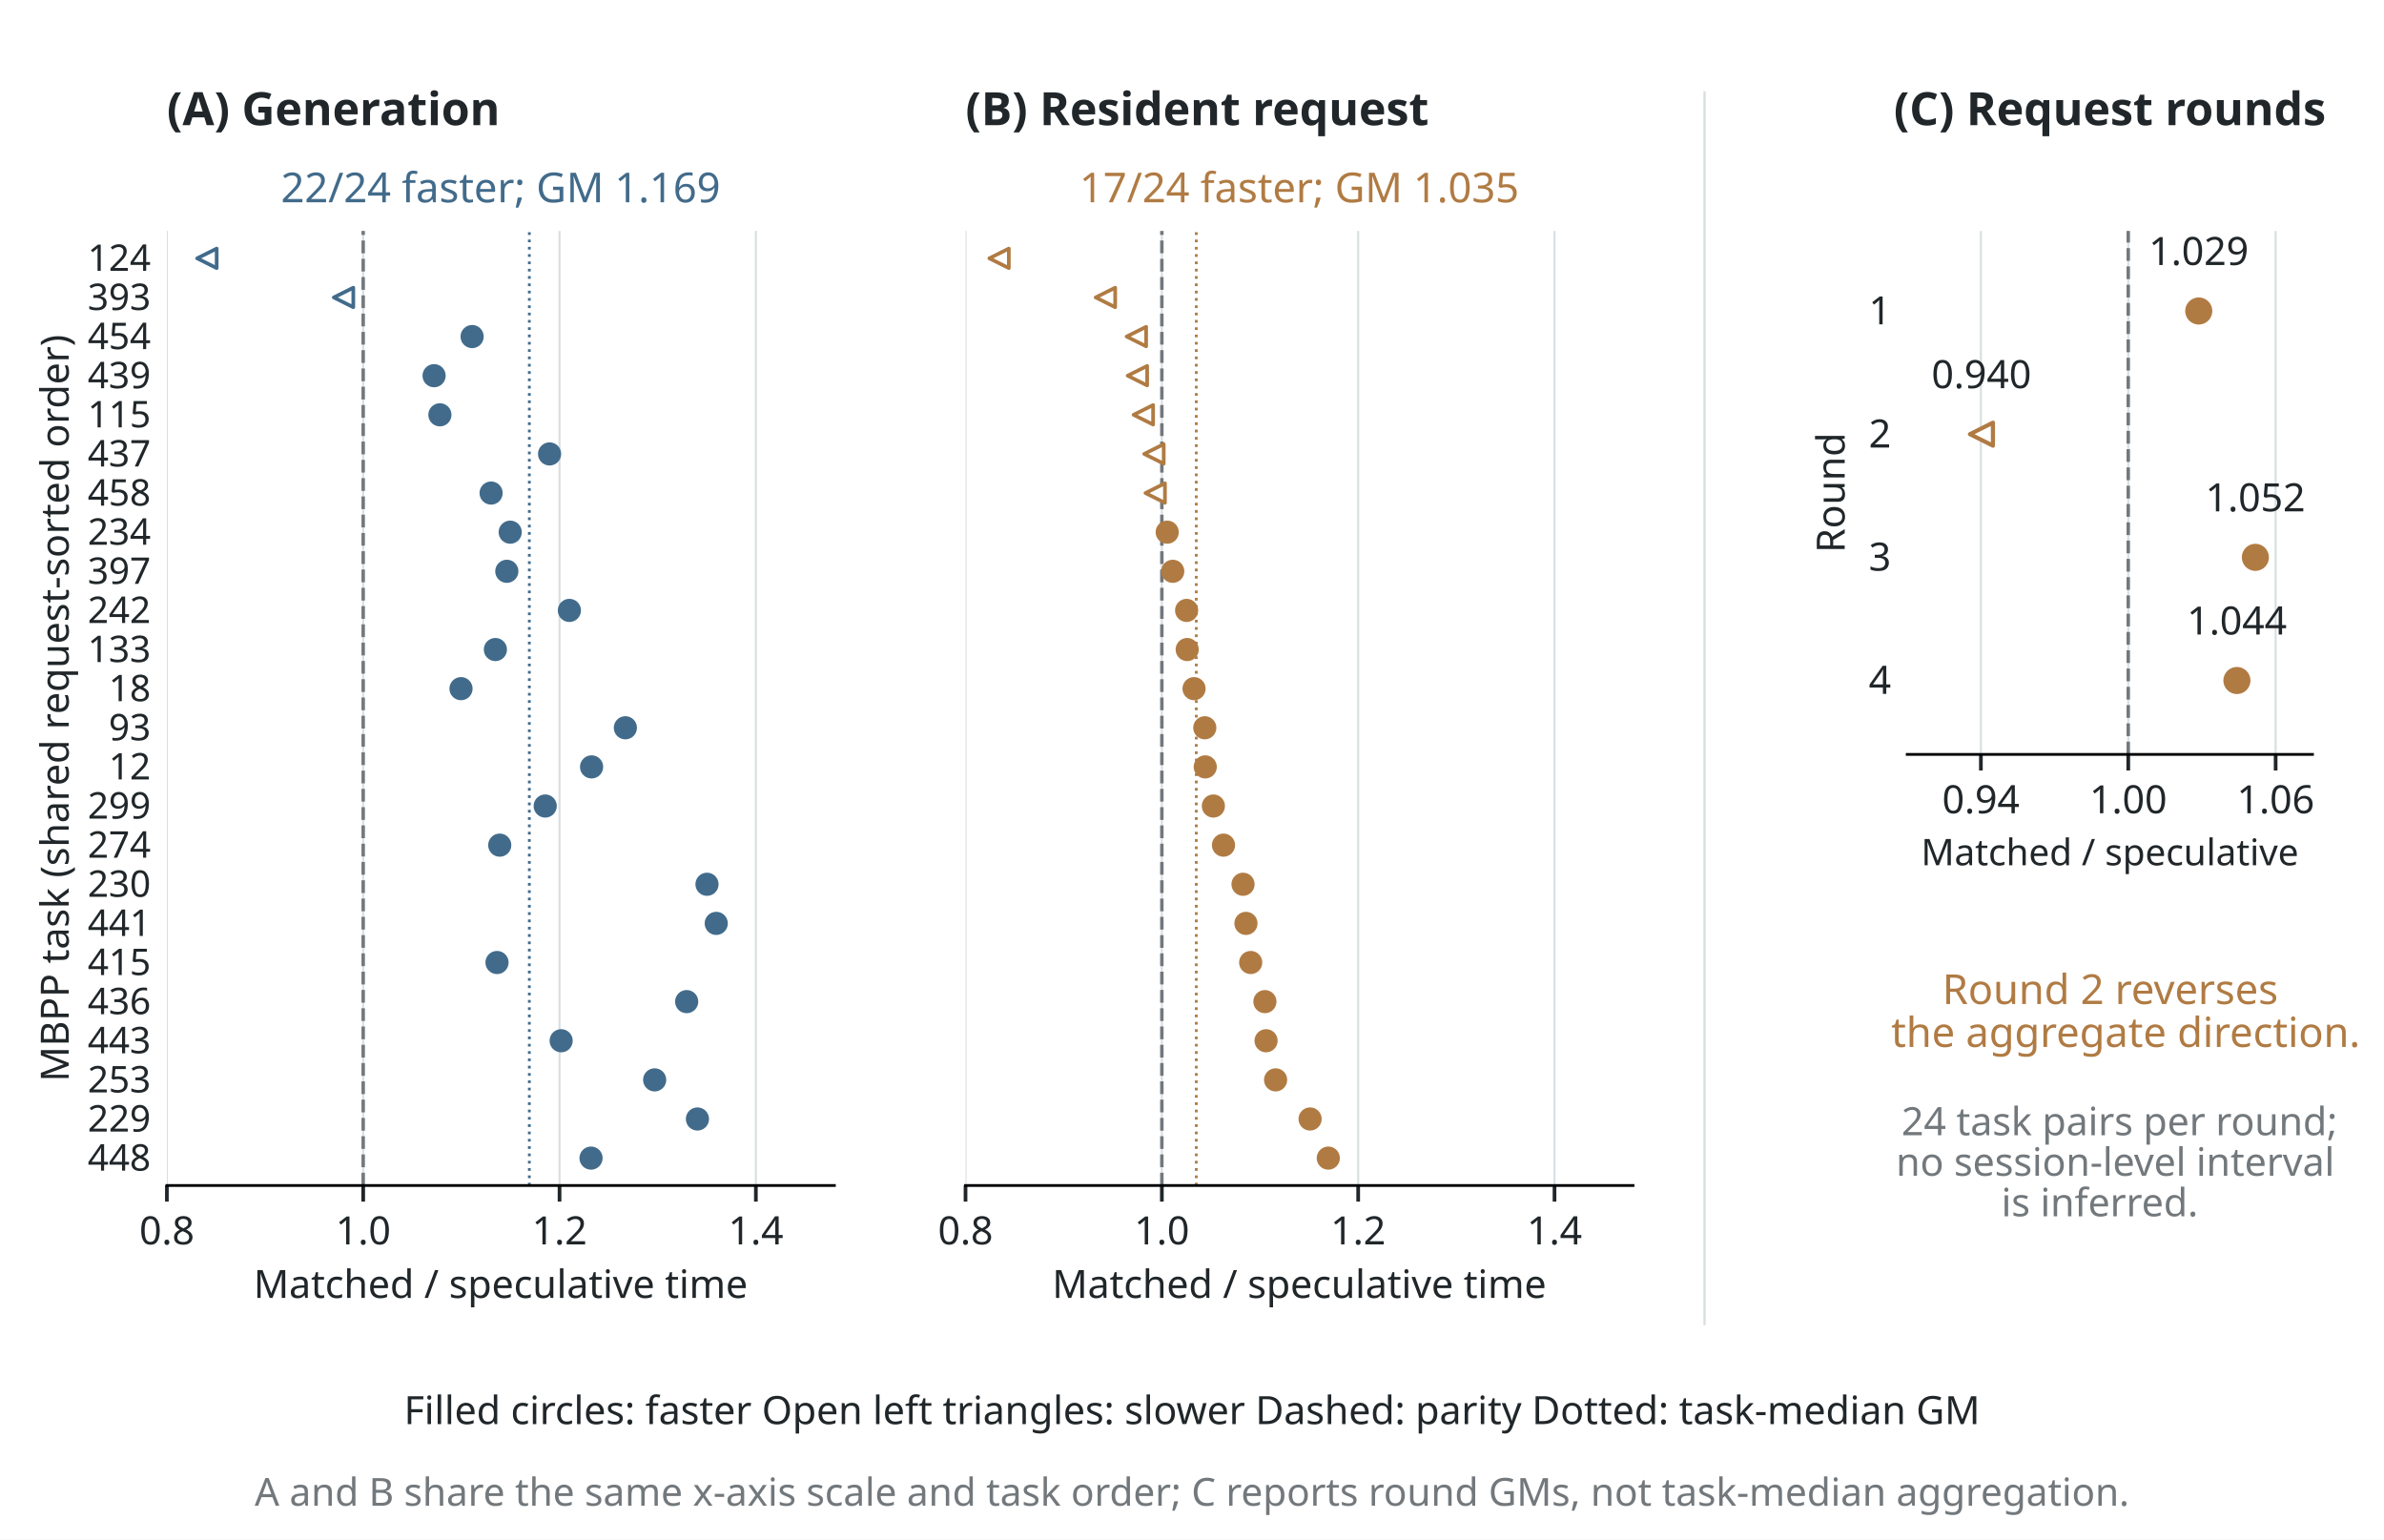
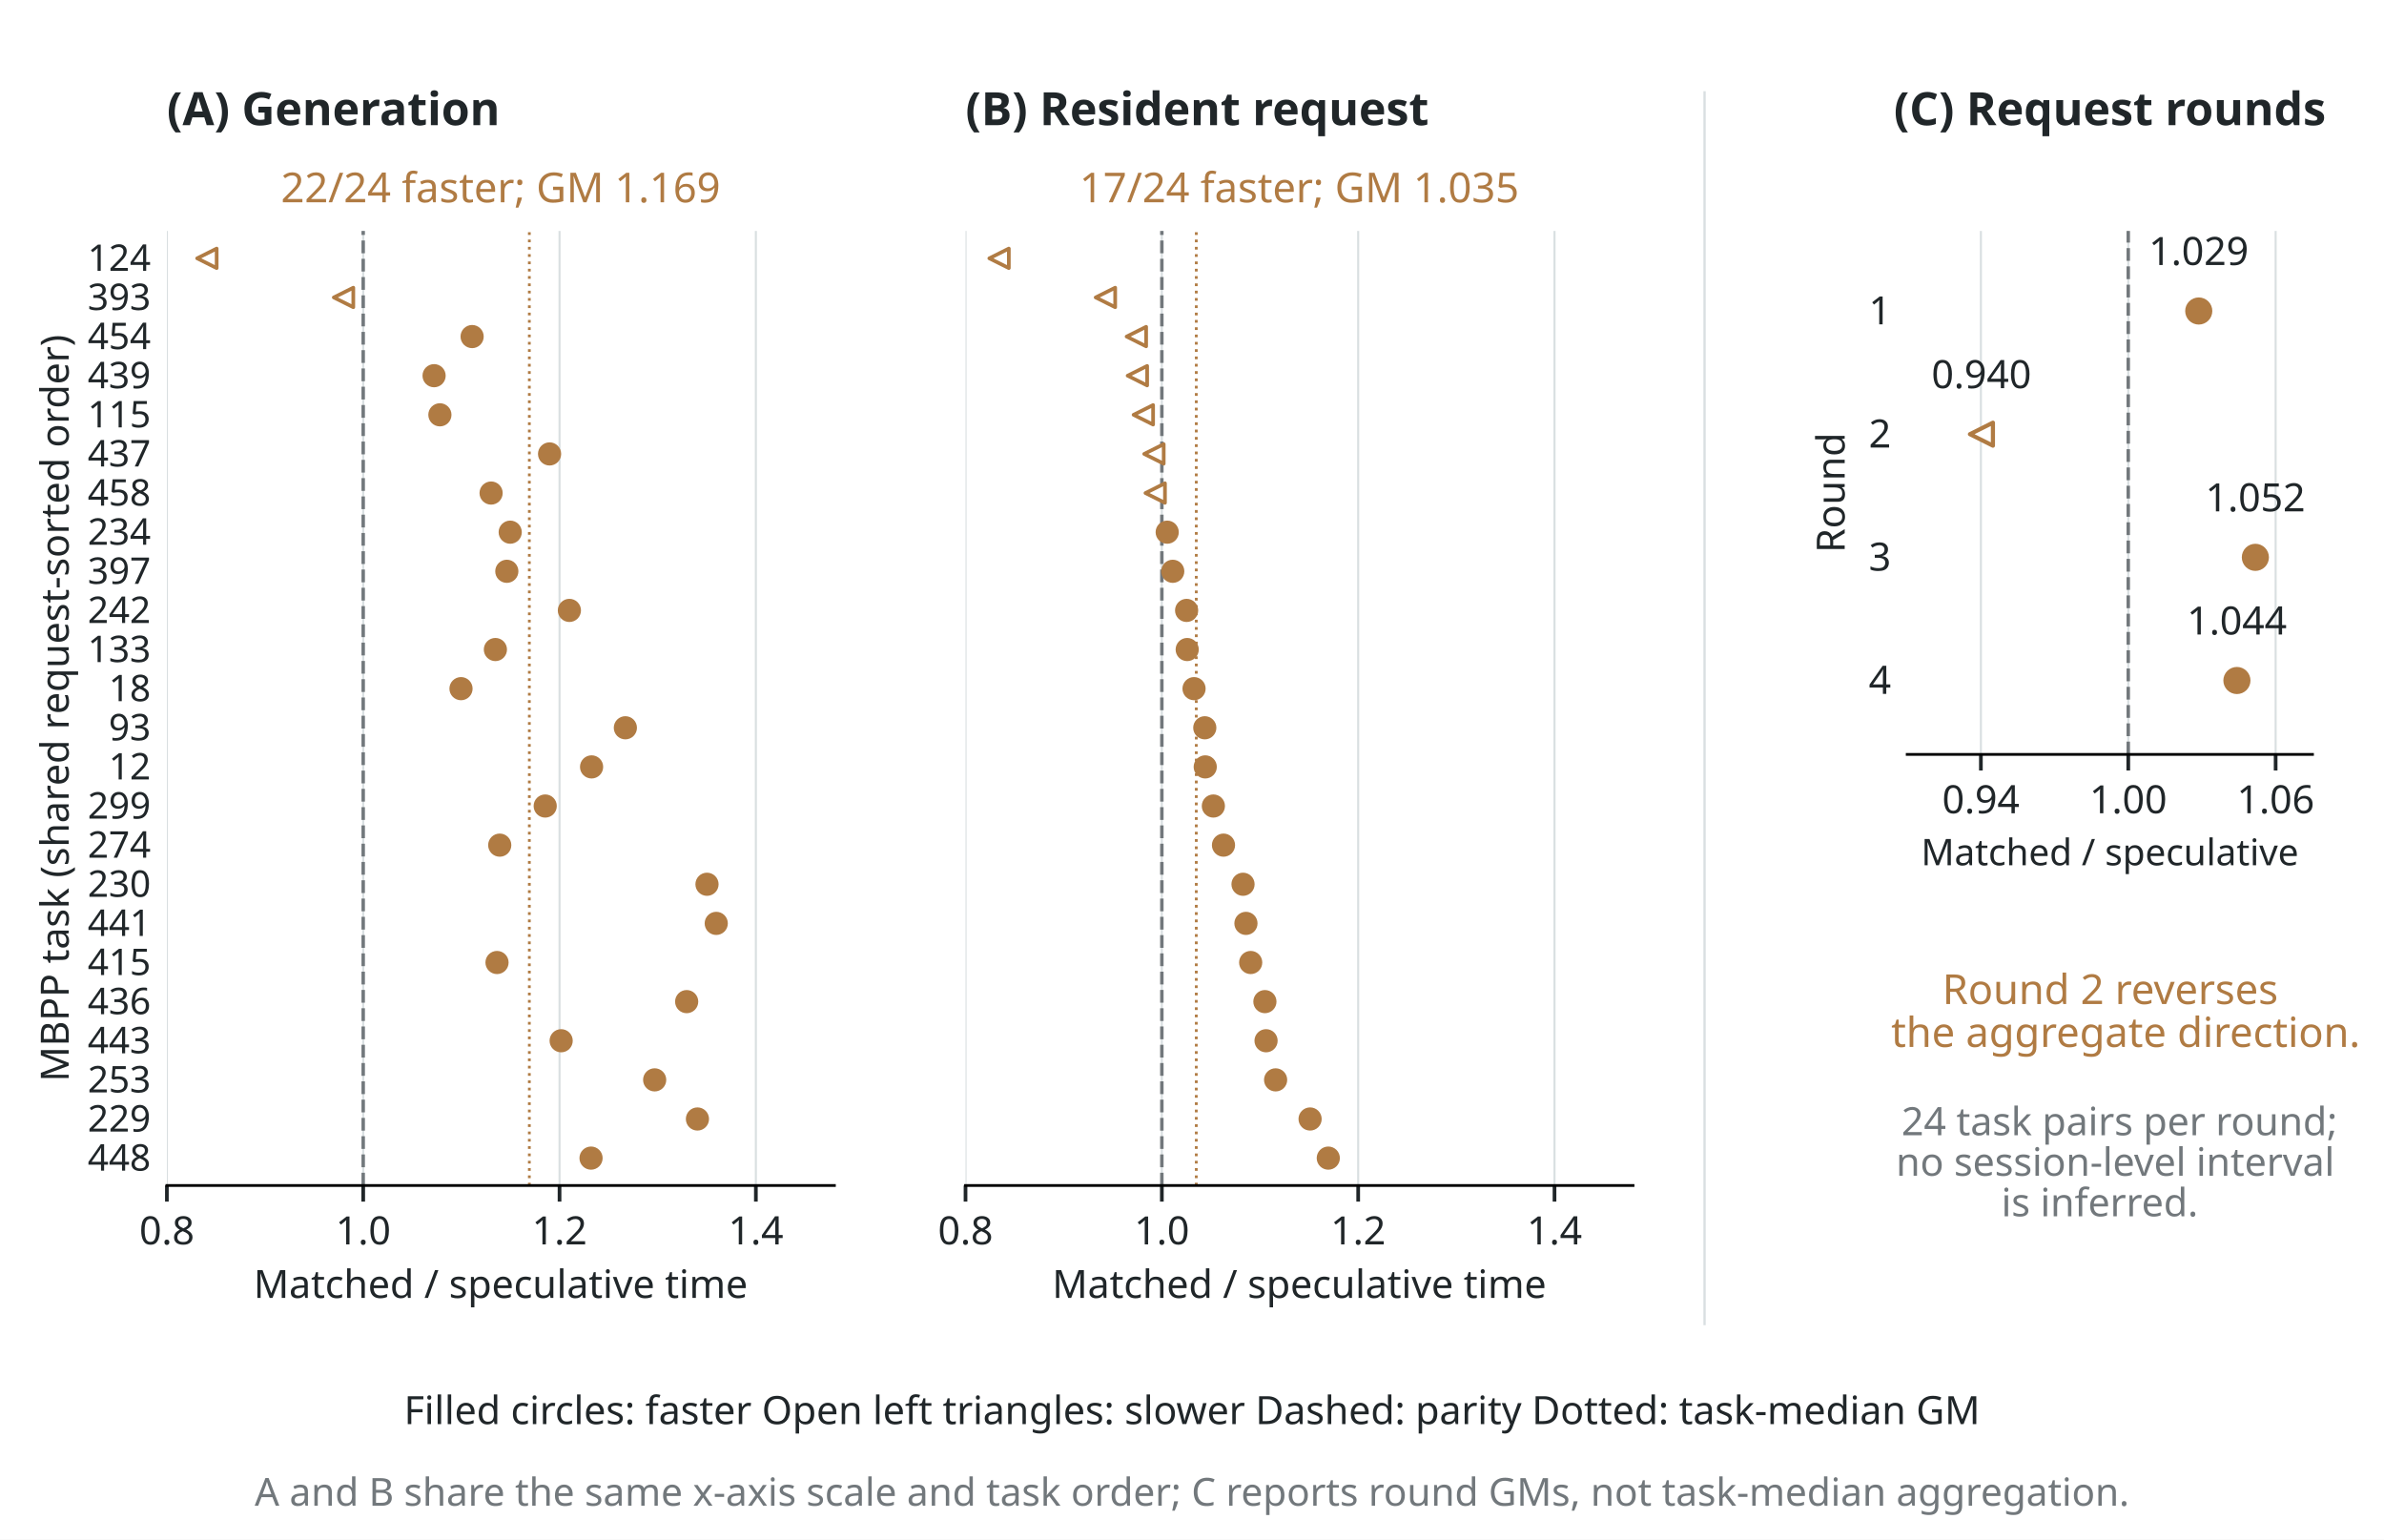
<svg xmlns="http://www.w3.org/2000/svg" xmlns:xlink="http://www.w3.org/1999/xlink" width="518.4pt" height="334.8pt" viewBox="0 0 518.4 334.8" version="1.1">
  <defs>
    <style type="text/css">*{stroke-linejoin: round; stroke-linecap: butt}</style>
  </defs>
  <g id="figure_1">
    <g id="patch_1">
      <path d="M 0 334.8  L 518.4 334.8  L 518.4 0  L 0 0  z " style="fill: #ffffff" />
    </g>
    <g id="axes_1">
      <g id="patch_2">
        <path d="M 36.288 257.796  L 181.44 257.796  L 181.44 50.22  L 36.288 50.22  z " style="fill: #ffffff" />
      </g>
      <g id="matplotlib.axis_1">
        <g id="xtick_1">
          <g id="line2d_1">
            <path d="M 36.288 257.796  L 36.288 50.22  " clip-path="url(#p3f4603798a)" style="fill: none; stroke: #d9dfe1; stroke-width: 0.45; stroke-linecap: square" />
          </g>
          <g id="line2d_2">
            <defs>
              <path id="m81ebe60d3c" d="M 0 0  L 0 3.5  " style="stroke: #202629; stroke-width: 0.8" />
            </defs>
            <g>
              <use xlink:href="#m81ebe60d3c" x="36.288" y="257.796" style="fill: #202629; stroke: #202629; stroke-width: 0.8" />
            </g>
          </g>
          <g id="text_1">
            <text style="font-size: 8.5px; font-family: 'STIXGeneral'; text-anchor: middle; fill: #202629" x="36.288" y="270.601" transform="rotate(-0 36.288 270.6012)">0.8</text>
          </g>
        </g>
        <g id="xtick_2">
          <g id="line2d_3">
            <path d="M 78.98 257.796  L 78.98 50.22  " clip-path="url(#p3f4603798a)" style="fill: none; stroke: #d9dfe1; stroke-width: 0.45; stroke-linecap: square" />
          </g>
          <g id="line2d_4">
            <g>
              <use xlink:href="#m81ebe60d3c" x="78.98" y="257.796" style="fill: #202629; stroke: #202629; stroke-width: 0.8" />
            </g>
          </g>
          <g id="text_2">
            <text style="font-size: 8.5px; font-family: 'STIXGeneral'; text-anchor: middle; fill: #202629" x="78.98" y="270.601" transform="rotate(-0 78.97977 270.6012)">1.0</text>
          </g>
        </g>
        <g id="xtick_3">
          <g id="line2d_5">
            <path d="M 121.672 257.796  L 121.672 50.22  " clip-path="url(#p3f4603798a)" style="fill: none; stroke: #d9dfe1; stroke-width: 0.45; stroke-linecap: square" />
          </g>
          <g id="line2d_6">
            <g>
              <use xlink:href="#m81ebe60d3c" x="121.672" y="257.796" style="fill: #202629; stroke: #202629; stroke-width: 0.8" />
            </g>
          </g>
          <g id="text_3">
            <text style="font-size: 8.5px; font-family: 'STIXGeneral'; text-anchor: middle; fill: #202629" x="121.672" y="270.601" transform="rotate(-0 121.6715 270.6012)">1.2</text>
          </g>
        </g>
        <g id="xtick_4">
          <g id="line2d_7">
            <path d="M 164.363 257.796  L 164.363 50.22  " clip-path="url(#p3f4603798a)" style="fill: none; stroke: #d9dfe1; stroke-width: 0.45; stroke-linecap: square" />
          </g>
          <g id="line2d_8">
            <g>
              <use xlink:href="#m81ebe60d3c" x="164.363" y="257.796" style="fill: #202629; stroke: #202629; stroke-width: 0.8" />
            </g>
          </g>
          <g id="text_4">
            <text style="font-size: 8.5px; font-family: 'STIXGeneral'; text-anchor: middle; fill: #202629" x="164.363" y="270.601" transform="rotate(-0 164.3633 270.6012)">1.4</text>
          </g>
        </g>
        <g id="text_5">
          <text style="font-size: 8.5px; font-family: 'STIXGeneral'; text-anchor: middle; fill: #202629" x="108.864" y="282.251" transform="rotate(-0 108.864 282.2512)">Matched / speculative time</text>
        </g>
      </g>
      <g id="matplotlib.axis_2">
        <g id="ytick_1">
          <g id="line2d_9" />
          <g id="text_6">
            <text style="font-size: 8px; font-family: 'STIXGeneral'; text-anchor: end; fill: #202629" x="32.788" y="58.907" transform="rotate(-0 32.788 58.90692)">124</text>
          </g>
        </g>
        <g id="ytick_2">
          <g id="line2d_10" />
          <g id="text_7">
            <text style="font-size: 8px; font-family: 'STIXGeneral'; text-anchor: end; fill: #202629" x="32.788" y="67.414" transform="rotate(-0 32.788 67.41414)">393</text>
          </g>
        </g>
        <g id="ytick_3">
          <g id="line2d_11" />
          <g id="text_8">
            <text style="font-size: 8px; font-family: 'STIXGeneral'; text-anchor: end; fill: #202629" x="32.788" y="75.921" transform="rotate(-0 32.788 75.92135)">454</text>
          </g>
        </g>
        <g id="ytick_4">
          <g id="line2d_12" />
          <g id="text_9">
            <text style="font-size: 8px; font-family: 'STIXGeneral'; text-anchor: end; fill: #202629" x="32.788" y="84.429" transform="rotate(-0 32.788 84.42856)">439</text>
          </g>
        </g>
        <g id="ytick_5">
          <g id="line2d_13" />
          <g id="text_10">
            <text style="font-size: 8px; font-family: 'STIXGeneral'; text-anchor: end; fill: #202629" x="32.788" y="92.936" transform="rotate(-0 32.788 92.93578)">115</text>
          </g>
        </g>
        <g id="ytick_6">
          <g id="line2d_14" />
          <g id="text_11">
            <text style="font-size: 8px; font-family: 'STIXGeneral'; text-anchor: end; fill: #202629" x="32.788" y="101.443" transform="rotate(-0 32.788 101.443)">437</text>
          </g>
        </g>
        <g id="ytick_7">
          <g id="line2d_15" />
          <g id="text_12">
            <text style="font-size: 8px; font-family: 'STIXGeneral'; text-anchor: end; fill: #202629" x="32.788" y="109.95" transform="rotate(-0 32.788 109.9502)">458</text>
          </g>
        </g>
        <g id="ytick_8">
          <g id="line2d_16" />
          <g id="text_13">
            <text style="font-size: 8px; font-family: 'STIXGeneral'; text-anchor: end; fill: #202629" x="32.788" y="118.457" transform="rotate(-0 32.788 118.4574)">234</text>
          </g>
        </g>
        <g id="ytick_9">
          <g id="line2d_17" />
          <g id="text_14">
            <text style="font-size: 8px; font-family: 'STIXGeneral'; text-anchor: end; fill: #202629" x="32.788" y="126.965" transform="rotate(-0 32.788 126.9646)">397</text>
          </g>
        </g>
        <g id="ytick_10">
          <g id="line2d_18" />
          <g id="text_15">
            <text style="font-size: 8px; font-family: 'STIXGeneral'; text-anchor: end; fill: #202629" x="32.788" y="135.472" transform="rotate(-0 32.788 135.4718)">242</text>
          </g>
        </g>
        <g id="ytick_11">
          <g id="line2d_19" />
          <g id="text_16">
            <text style="font-size: 8px; font-family: 'STIXGeneral'; text-anchor: end; fill: #202629" x="32.788" y="143.979" transform="rotate(-0 32.788 143.9791)">133</text>
          </g>
        </g>
        <g id="ytick_12">
          <g id="line2d_20" />
          <g id="text_17">
            <text style="font-size: 8px; font-family: 'STIXGeneral'; text-anchor: end; fill: #202629" x="32.788" y="152.486" transform="rotate(-0 32.788 152.4863)">18</text>
          </g>
        </g>
        <g id="ytick_13">
          <g id="line2d_21" />
          <g id="text_18">
            <text style="font-size: 8px; font-family: 'STIXGeneral'; text-anchor: end; fill: #202629" x="32.788" y="160.993" transform="rotate(-0 32.788 160.9935)">93</text>
          </g>
        </g>
        <g id="ytick_14">
          <g id="line2d_22" />
          <g id="text_19">
            <text style="font-size: 8px; font-family: 'STIXGeneral'; text-anchor: end; fill: #202629" x="32.788" y="169.501" transform="rotate(-0 32.788 169.5007)">12</text>
          </g>
        </g>
        <g id="ytick_15">
          <g id="line2d_23" />
          <g id="text_20">
            <text style="font-size: 8px; font-family: 'STIXGeneral'; text-anchor: end; fill: #202629" x="32.788" y="178.008" transform="rotate(-0 32.788 178.0079)">299</text>
          </g>
        </g>
        <g id="ytick_16">
          <g id="line2d_24" />
          <g id="text_21">
            <text style="font-size: 8px; font-family: 'STIXGeneral'; text-anchor: end; fill: #202629" x="32.788" y="186.515" transform="rotate(-0 32.788 186.5151)">274</text>
          </g>
        </g>
        <g id="ytick_17">
          <g id="line2d_25" />
          <g id="text_22">
            <text style="font-size: 8px; font-family: 'STIXGeneral'; text-anchor: end; fill: #202629" x="32.788" y="195.022" transform="rotate(-0 32.788 195.0223)">230</text>
          </g>
        </g>
        <g id="ytick_18">
          <g id="line2d_26" />
          <g id="text_23">
            <text style="font-size: 8px; font-family: 'STIXGeneral'; text-anchor: end; fill: #202629" x="32.788" y="203.53" transform="rotate(-0 32.788 203.5295)">441</text>
          </g>
        </g>
        <g id="ytick_19">
          <g id="line2d_27" />
          <g id="text_24">
            <text style="font-size: 8px; font-family: 'STIXGeneral'; text-anchor: end; fill: #202629" x="32.788" y="212.037" transform="rotate(-0 32.788 212.0368)">415</text>
          </g>
        </g>
        <g id="ytick_20">
          <g id="line2d_28" />
          <g id="text_25">
            <text style="font-size: 8px; font-family: 'STIXGeneral'; text-anchor: end; fill: #202629" x="32.788" y="220.544" transform="rotate(-0 32.788 220.544)">436</text>
          </g>
        </g>
        <g id="ytick_21">
          <g id="line2d_29" />
          <g id="text_26">
            <text style="font-size: 8px; font-family: 'STIXGeneral'; text-anchor: end; fill: #202629" x="32.788" y="229.051" transform="rotate(-0 32.788 229.0512)">443</text>
          </g>
        </g>
        <g id="ytick_22">
          <g id="line2d_30" />
          <g id="text_27">
            <text style="font-size: 8px; font-family: 'STIXGeneral'; text-anchor: end; fill: #202629" x="32.788" y="237.558" transform="rotate(-0 32.788 237.5584)">253</text>
          </g>
        </g>
        <g id="ytick_23">
          <g id="line2d_31" />
          <g id="text_28">
            <text style="font-size: 8px; font-family: 'STIXGeneral'; text-anchor: end; fill: #202629" x="32.788" y="246.066" transform="rotate(-0 32.788 246.0656)">229</text>
          </g>
        </g>
        <g id="ytick_24">
          <g id="line2d_32" />
          <g id="text_29">
            <text style="font-size: 8px; font-family: 'STIXGeneral'; text-anchor: end; fill: #202629" x="32.788" y="254.573" transform="rotate(-0 32.788 254.5728)">448</text>
          </g>
        </g>
        <g id="text_30">
          <text style="font-size: 8.5px; font-family: 'STIXGeneral'; text-anchor: middle; fill: #202629" x="14.943" y="154.008" transform="rotate(-90 14.94323 154.008)">MBPP task (shared request-sorted order)</text>
        </g>
      </g>
      <g id="line2d_33">
        <path d="M 78.98 257.796  L 78.98 50.22  " clip-path="url(#p3f4603798a)" style="fill: none; stroke-dasharray: 2.775,1.2; stroke-dashoffset: 0; stroke: #72787c; stroke-width: 0.75" />
      </g>
      <g id="line2d_34">
-         <path d="M 115.105 257.796  L 115.105 50.22  " clip-path="url(#p3f4603798a)" style="fill: none; stroke-dasharray: 0.6,0.99; stroke-dashoffset: 0; stroke: #426b8b; stroke-width: 0.6" />
+         <path d="M 115.105 257.796  L 115.105 50.22  " clip-path="url(#p3f4603798a)" style="fill: none; stroke-dasharray: 0.6,0.99; stroke-dashoffset: 0; stroke: #b07b43; stroke-width: 0.6" />
      </g>
      <g id="patch_3">
        <path d="M 36.288 257.796  L 181.44 257.796  " style="fill: none; stroke: #000000; stroke-width: 0.6; stroke-linejoin: miter; stroke-linecap: square" />
      </g>
      <g id="PathCollection_1">
        <defs>
-           <path id="m439986ecd0" d="M -2.121 -0  L 2.121 2.121  L 2.121 -2.121  z " style="stroke: #426b8b; stroke-width: 0.8" />
+           <path id="m750f0671c2" d="M -2.121 -0  L 2.121 2.121  L 2.121 -2.121  z " style="stroke: #b07b43; stroke-width: 0.8" />
        </defs>
        <g clip-path="url(#p3f4603798a)">
-           <use xlink:href="#m439986ecd0" x="44.992" y="56.175" style="fill: #ffffff; stroke: #426b8b; stroke-width: 0.8" />
+           <use xlink:href="#m750f0671c2" x="44.992" y="56.175" style="fill: #ffffff; stroke: #b07b43; stroke-width: 0.8" />
        </g>
      </g>
      <g id="PathCollection_2">
        <g clip-path="url(#p3f4603798a)">
-           <use xlink:href="#m439986ecd0" x="74.703" y="64.682" style="fill: #ffffff; stroke: #426b8b; stroke-width: 0.8" />
+           <use xlink:href="#m750f0671c2" x="74.703" y="64.682" style="fill: #ffffff; stroke: #b07b43; stroke-width: 0.8" />
        </g>
      </g>
      <g id="PathCollection_3">
        <defs>
-           <path id="m2eb497145f" d="M 0 2.121  C 0.563 2.121 1.102 1.898 1.5 1.5  C 1.898 1.102 2.121 0.563 2.121 0  C 2.121 -0.563 1.898 -1.102 1.5 -1.5  C 1.102 -1.898 0.563 -2.121 0 -2.121  C -0.563 -2.121 -1.102 -1.898 -1.5 -1.5  C -1.898 -1.102 -2.121 -0.563 -2.121 0  C -2.121 0.563 -1.898 1.102 -1.5 1.5  C -1.102 1.898 -0.563 2.121 0 2.121  z " style="stroke: #426b8b; stroke-width: 0.8" />
+           <path id="m375ca89f51" d="M 0 2.121  C 0.563 2.121 1.102 1.898 1.5 1.5  C 1.898 1.102 2.121 0.563 2.121 0  C 2.121 -0.563 1.898 -1.102 1.5 -1.5  C 1.102 -1.898 0.563 -2.121 0 -2.121  C -0.563 -2.121 -1.102 -1.898 -1.5 -1.5  C -1.898 -1.102 -2.121 -0.563 -2.121 0  C -2.121 0.563 -1.898 1.102 -1.5 1.5  C -1.102 1.898 -0.563 2.121 0 2.121  z " style="stroke: #b07b43; stroke-width: 0.8" />
        </defs>
        <g clip-path="url(#p3f4603798a)">
-           <use xlink:href="#m2eb497145f" x="102.663" y="73.189" style="fill: #426b8b; stroke: #426b8b; stroke-width: 0.8" />
+           <use xlink:href="#m375ca89f51" x="102.663" y="73.189" style="fill: #b07b43; stroke: #b07b43; stroke-width: 0.8" />
        </g>
      </g>
      <g id="PathCollection_4">
        <g clip-path="url(#p3f4603798a)">
-           <use xlink:href="#m2eb497145f" x="94.392" y="81.697" style="fill: #426b8b; stroke: #426b8b; stroke-width: 0.8" />
+           <use xlink:href="#m375ca89f51" x="94.392" y="81.697" style="fill: #b07b43; stroke: #b07b43; stroke-width: 0.8" />
        </g>
      </g>
      <g id="PathCollection_5">
        <g clip-path="url(#p3f4603798a)">
-           <use xlink:href="#m2eb497145f" x="95.656" y="90.204" style="fill: #426b8b; stroke: #426b8b; stroke-width: 0.8" />
+           <use xlink:href="#m375ca89f51" x="95.656" y="90.204" style="fill: #b07b43; stroke: #b07b43; stroke-width: 0.8" />
        </g>
      </g>
      <g id="PathCollection_6">
        <g clip-path="url(#p3f4603798a)">
-           <use xlink:href="#m2eb497145f" x="119.505" y="98.711" style="fill: #426b8b; stroke: #426b8b; stroke-width: 0.8" />
+           <use xlink:href="#m375ca89f51" x="119.505" y="98.711" style="fill: #b07b43; stroke: #b07b43; stroke-width: 0.8" />
        </g>
      </g>
      <g id="PathCollection_7">
        <g clip-path="url(#p3f4603798a)">
-           <use xlink:href="#m2eb497145f" x="106.789" y="107.218" style="fill: #426b8b; stroke: #426b8b; stroke-width: 0.8" />
+           <use xlink:href="#m375ca89f51" x="106.789" y="107.218" style="fill: #b07b43; stroke: #b07b43; stroke-width: 0.8" />
        </g>
      </g>
      <g id="PathCollection_8">
        <g clip-path="url(#p3f4603798a)">
-           <use xlink:href="#m2eb497145f" x="110.946" y="115.726" style="fill: #426b8b; stroke: #426b8b; stroke-width: 0.8" />
+           <use xlink:href="#m375ca89f51" x="110.946" y="115.726" style="fill: #b07b43; stroke: #b07b43; stroke-width: 0.8" />
        </g>
      </g>
      <g id="PathCollection_9">
        <g clip-path="url(#p3f4603798a)">
-           <use xlink:href="#m2eb497145f" x="110.208" y="124.233" style="fill: #426b8b; stroke: #426b8b; stroke-width: 0.8" />
+           <use xlink:href="#m375ca89f51" x="110.208" y="124.233" style="fill: #b07b43; stroke: #b07b43; stroke-width: 0.8" />
        </g>
      </g>
      <g id="PathCollection_10">
        <g clip-path="url(#p3f4603798a)">
-           <use xlink:href="#m2eb497145f" x="123.814" y="132.74" style="fill: #426b8b; stroke: #426b8b; stroke-width: 0.8" />
+           <use xlink:href="#m375ca89f51" x="123.814" y="132.74" style="fill: #b07b43; stroke: #b07b43; stroke-width: 0.8" />
        </g>
      </g>
      <g id="PathCollection_11">
        <g clip-path="url(#p3f4603798a)">
-           <use xlink:href="#m2eb497145f" x="107.723" y="141.247" style="fill: #426b8b; stroke: #426b8b; stroke-width: 0.8" />
+           <use xlink:href="#m375ca89f51" x="107.723" y="141.247" style="fill: #b07b43; stroke: #b07b43; stroke-width: 0.8" />
        </g>
      </g>
      <g id="PathCollection_12">
        <g clip-path="url(#p3f4603798a)">
-           <use xlink:href="#m2eb497145f" x="100.246" y="149.754" style="fill: #426b8b; stroke: #426b8b; stroke-width: 0.8" />
+           <use xlink:href="#m375ca89f51" x="100.246" y="149.754" style="fill: #b07b43; stroke: #b07b43; stroke-width: 0.8" />
        </g>
      </g>
      <g id="PathCollection_13">
        <g clip-path="url(#p3f4603798a)">
-           <use xlink:href="#m2eb497145f" x="135.986" y="158.262" style="fill: #426b8b; stroke: #426b8b; stroke-width: 0.8" />
+           <use xlink:href="#m375ca89f51" x="135.986" y="158.262" style="fill: #b07b43; stroke: #b07b43; stroke-width: 0.8" />
        </g>
      </g>
      <g id="PathCollection_14">
        <g clip-path="url(#p3f4603798a)">
-           <use xlink:href="#m2eb497145f" x="128.639" y="166.769" style="fill: #426b8b; stroke: #426b8b; stroke-width: 0.8" />
+           <use xlink:href="#m375ca89f51" x="128.639" y="166.769" style="fill: #b07b43; stroke: #b07b43; stroke-width: 0.8" />
        </g>
      </g>
      <g id="PathCollection_15">
        <g clip-path="url(#p3f4603798a)">
-           <use xlink:href="#m2eb497145f" x="118.556" y="175.276" style="fill: #426b8b; stroke: #426b8b; stroke-width: 0.8" />
+           <use xlink:href="#m375ca89f51" x="118.556" y="175.276" style="fill: #b07b43; stroke: #b07b43; stroke-width: 0.8" />
        </g>
      </g>
      <g id="PathCollection_16">
        <g clip-path="url(#p3f4603798a)">
-           <use xlink:href="#m2eb497145f" x="108.667" y="183.783" style="fill: #426b8b; stroke: #426b8b; stroke-width: 0.8" />
+           <use xlink:href="#m375ca89f51" x="108.667" y="183.783" style="fill: #b07b43; stroke: #b07b43; stroke-width: 0.8" />
        </g>
      </g>
      <g id="PathCollection_17">
        <g clip-path="url(#p3f4603798a)">
-           <use xlink:href="#m2eb497145f" x="153.736" y="192.29" style="fill: #426b8b; stroke: #426b8b; stroke-width: 0.8" />
+           <use xlink:href="#m375ca89f51" x="153.736" y="192.29" style="fill: #b07b43; stroke: #b07b43; stroke-width: 0.8" />
        </g>
      </g>
      <g id="PathCollection_18">
        <g clip-path="url(#p3f4603798a)">
-           <use xlink:href="#m2eb497145f" x="155.747" y="200.798" style="fill: #426b8b; stroke: #426b8b; stroke-width: 0.8" />
+           <use xlink:href="#m375ca89f51" x="155.747" y="200.798" style="fill: #b07b43; stroke: #b07b43; stroke-width: 0.8" />
        </g>
      </g>
      <g id="PathCollection_19">
        <g clip-path="url(#p3f4603798a)">
-           <use xlink:href="#m2eb497145f" x="108.076" y="209.305" style="fill: #426b8b; stroke: #426b8b; stroke-width: 0.8" />
+           <use xlink:href="#m375ca89f51" x="108.076" y="209.305" style="fill: #b07b43; stroke: #b07b43; stroke-width: 0.8" />
        </g>
      </g>
      <g id="PathCollection_20">
        <g clip-path="url(#p3f4603798a)">
-           <use xlink:href="#m2eb497145f" x="149.316" y="217.812" style="fill: #426b8b; stroke: #426b8b; stroke-width: 0.8" />
+           <use xlink:href="#m375ca89f51" x="149.316" y="217.812" style="fill: #b07b43; stroke: #b07b43; stroke-width: 0.8" />
        </g>
      </g>
      <g id="PathCollection_21">
        <g clip-path="url(#p3f4603798a)">
-           <use xlink:href="#m2eb497145f" x="122.022" y="226.319" style="fill: #426b8b; stroke: #426b8b; stroke-width: 0.8" />
+           <use xlink:href="#m375ca89f51" x="122.022" y="226.319" style="fill: #b07b43; stroke: #b07b43; stroke-width: 0.8" />
        </g>
      </g>
      <g id="PathCollection_22">
        <g clip-path="url(#p3f4603798a)">
-           <use xlink:href="#m2eb497145f" x="142.357" y="234.827" style="fill: #426b8b; stroke: #426b8b; stroke-width: 0.8" />
+           <use xlink:href="#m375ca89f51" x="142.357" y="234.827" style="fill: #b07b43; stroke: #b07b43; stroke-width: 0.8" />
        </g>
      </g>
      <g id="PathCollection_23">
        <g clip-path="url(#p3f4603798a)">
-           <use xlink:href="#m2eb497145f" x="151.658" y="243.334" style="fill: #426b8b; stroke: #426b8b; stroke-width: 0.8" />
+           <use xlink:href="#m375ca89f51" x="151.658" y="243.334" style="fill: #b07b43; stroke: #b07b43; stroke-width: 0.8" />
        </g>
      </g>
      <g id="PathCollection_24">
        <g clip-path="url(#p3f4603798a)">
-           <use xlink:href="#m2eb497145f" x="128.522" y="251.841" style="fill: #426b8b; stroke: #426b8b; stroke-width: 0.8" />
+           <use xlink:href="#m375ca89f51" x="128.522" y="251.841" style="fill: #b07b43; stroke: #b07b43; stroke-width: 0.8" />
        </g>
      </g>
      <g id="text_31">
-         <text style="font-size: 9px; font-family: 'STIXGeneral'; text-anchor: middle; fill: #426b8b" x="108.864" y="43.993" transform="rotate(-0 108.864 43.99272)">22/24 faster; GM 1.169</text>
+         <text style="font-size: 9px; font-family: 'STIXGeneral'; text-anchor: middle; fill: #b07b43" x="108.864" y="43.993" transform="rotate(-0 108.864 43.99272)">22/24 faster; GM 1.169</text>
      </g>
      <g id="text_32">
        <text style="font-weight: 700; font-size: 10px; font-family: 'STIXGeneral'; text-anchor: start; fill: #202629" x="36.288" y="27.22" transform="rotate(-0 36.288 27.22)">(A) Generation</text>
      </g>
    </g>
    <g id="axes_2">
      <g id="patch_4">
        <path d="M 209.952 257.796  L 355.104 257.796  L 355.104 50.22  L 209.952 50.22  z " style="fill: #ffffff" />
      </g>
      <g id="matplotlib.axis_3">
        <g id="xtick_5">
          <g id="line2d_35">
            <path d="M 209.952 257.796  L 209.952 50.22  " clip-path="url(#p1949048927)" style="fill: none; stroke: #d9dfe1; stroke-width: 0.45; stroke-linecap: square" />
          </g>
          <g id="line2d_36">
            <g>
              <use xlink:href="#m81ebe60d3c" x="209.952" y="257.796" style="fill: #202629; stroke: #202629; stroke-width: 0.8" />
            </g>
          </g>
          <g id="text_33">
            <text style="font-size: 8.5px; font-family: 'STIXGeneral'; text-anchor: middle; fill: #202629" x="209.952" y="270.601" transform="rotate(-0 209.952 270.6012)">0.8</text>
          </g>
        </g>
        <g id="xtick_6">
          <g id="line2d_37">
            <path d="M 252.644 257.796  L 252.644 50.22  " clip-path="url(#p1949048927)" style="fill: none; stroke: #d9dfe1; stroke-width: 0.45; stroke-linecap: square" />
          </g>
          <g id="line2d_38">
            <g>
              <use xlink:href="#m81ebe60d3c" x="252.644" y="257.796" style="fill: #202629; stroke: #202629; stroke-width: 0.8" />
            </g>
          </g>
          <g id="text_34">
            <text style="font-size: 8.5px; font-family: 'STIXGeneral'; text-anchor: middle; fill: #202629" x="252.644" y="270.601" transform="rotate(-0 252.6438 270.6012)">1.0</text>
          </g>
        </g>
        <g id="xtick_7">
          <g id="line2d_39">
            <path d="M 295.336 257.796  L 295.336 50.22  " clip-path="url(#p1949048927)" style="fill: none; stroke: #d9dfe1; stroke-width: 0.45; stroke-linecap: square" />
          </g>
          <g id="line2d_40">
            <g>
              <use xlink:href="#m81ebe60d3c" x="295.336" y="257.796" style="fill: #202629; stroke: #202629; stroke-width: 0.8" />
            </g>
          </g>
          <g id="text_35">
            <text style="font-size: 8.5px; font-family: 'STIXGeneral'; text-anchor: middle; fill: #202629" x="295.336" y="270.601" transform="rotate(-0 295.3355 270.6012)">1.2</text>
          </g>
        </g>
        <g id="xtick_8">
          <g id="line2d_41">
            <path d="M 338.027 257.796  L 338.027 50.22  " clip-path="url(#p1949048927)" style="fill: none; stroke: #d9dfe1; stroke-width: 0.45; stroke-linecap: square" />
          </g>
          <g id="line2d_42">
            <g>
              <use xlink:href="#m81ebe60d3c" x="338.027" y="257.796" style="fill: #202629; stroke: #202629; stroke-width: 0.8" />
            </g>
          </g>
          <g id="text_36">
            <text style="font-size: 8.5px; font-family: 'STIXGeneral'; text-anchor: middle; fill: #202629" x="338.027" y="270.601" transform="rotate(-0 338.0273 270.6012)">1.4</text>
          </g>
        </g>
        <g id="text_37">
          <text style="font-size: 8.5px; font-family: 'STIXGeneral'; text-anchor: middle; fill: #202629" x="282.528" y="282.251" transform="rotate(-0 282.528 282.2512)">Matched / speculative time</text>
        </g>
      </g>
      <g id="matplotlib.axis_4">
        <g id="ytick_25">
          <g id="line2d_43" />
        </g>
        <g id="ytick_26">
          <g id="line2d_44" />
        </g>
        <g id="ytick_27">
          <g id="line2d_45" />
        </g>
        <g id="ytick_28">
          <g id="line2d_46" />
        </g>
        <g id="ytick_29">
          <g id="line2d_47" />
        </g>
        <g id="ytick_30">
          <g id="line2d_48" />
        </g>
        <g id="ytick_31">
          <g id="line2d_49" />
        </g>
        <g id="ytick_32">
          <g id="line2d_50" />
        </g>
        <g id="ytick_33">
          <g id="line2d_51" />
        </g>
        <g id="ytick_34">
          <g id="line2d_52" />
        </g>
        <g id="ytick_35">
          <g id="line2d_53" />
        </g>
        <g id="ytick_36">
          <g id="line2d_54" />
        </g>
        <g id="ytick_37">
          <g id="line2d_55" />
        </g>
        <g id="ytick_38">
          <g id="line2d_56" />
        </g>
        <g id="ytick_39">
          <g id="line2d_57" />
        </g>
        <g id="ytick_40">
          <g id="line2d_58" />
        </g>
        <g id="ytick_41">
          <g id="line2d_59" />
        </g>
        <g id="ytick_42">
          <g id="line2d_60" />
        </g>
        <g id="ytick_43">
          <g id="line2d_61" />
        </g>
        <g id="ytick_44">
          <g id="line2d_62" />
        </g>
        <g id="ytick_45">
          <g id="line2d_63" />
        </g>
        <g id="ytick_46">
          <g id="line2d_64" />
        </g>
        <g id="ytick_47">
          <g id="line2d_65" />
        </g>
        <g id="ytick_48">
          <g id="line2d_66" />
        </g>
      </g>
      <g id="line2d_67">
        <path d="M 252.644 257.796  L 252.644 50.22  " clip-path="url(#p1949048927)" style="fill: none; stroke-dasharray: 2.775,1.2; stroke-dashoffset: 0; stroke: #72787c; stroke-width: 0.75" />
      </g>
      <g id="line2d_68">
        <path d="M 260.13 257.796  L 260.13 50.22  " clip-path="url(#p1949048927)" style="fill: none; stroke-dasharray: 0.6,0.99; stroke-dashoffset: 0; stroke: #b07b43; stroke-width: 0.6" />
      </g>
      <g id="patch_5">
        <path d="M 209.952 257.796  L 355.104 257.796  " style="fill: none; stroke: #000000; stroke-width: 0.6; stroke-linejoin: miter; stroke-linecap: square" />
      </g>
      <g id="PathCollection_25">
-         <defs>
-           <path id="m750f0671c2" d="M -2.121 -0  L 2.121 2.121  L 2.121 -2.121  z " style="stroke: #b07b43; stroke-width: 0.8" />
-         </defs>
        <g clip-path="url(#p1949048927)">
          <use xlink:href="#m750f0671c2" x="217.247" y="56.175" style="fill: #ffffff; stroke: #b07b43; stroke-width: 0.8" />
        </g>
      </g>
      <g id="PathCollection_26">
        <g clip-path="url(#p1949048927)">
          <use xlink:href="#m750f0671c2" x="240.374" y="64.682" style="fill: #ffffff; stroke: #b07b43; stroke-width: 0.8" />
        </g>
      </g>
      <g id="PathCollection_27">
        <g clip-path="url(#p1949048927)">
          <use xlink:href="#m750f0671c2" x="247.105" y="73.189" style="fill: #ffffff; stroke: #b07b43; stroke-width: 0.8" />
        </g>
      </g>
      <g id="PathCollection_28">
        <g clip-path="url(#p1949048927)">
          <use xlink:href="#m750f0671c2" x="247.325" y="81.697" style="fill: #ffffff; stroke: #b07b43; stroke-width: 0.8" />
        </g>
      </g>
      <g id="PathCollection_29">
        <g clip-path="url(#p1949048927)">
          <use xlink:href="#m750f0671c2" x="248.618" y="90.204" style="fill: #ffffff; stroke: #b07b43; stroke-width: 0.8" />
        </g>
      </g>
      <g id="PathCollection_30">
        <g clip-path="url(#p1949048927)">
          <use xlink:href="#m750f0671c2" x="250.928" y="98.711" style="fill: #ffffff; stroke: #b07b43; stroke-width: 0.8" />
        </g>
      </g>
      <g id="PathCollection_31">
        <g clip-path="url(#p1949048927)">
          <use xlink:href="#m750f0671c2" x="251.201" y="107.218" style="fill: #ffffff; stroke: #b07b43; stroke-width: 0.8" />
        </g>
      </g>
      <g id="PathCollection_32">
-         <defs>
-           <path id="m375ca89f51" d="M 0 2.121  C 0.563 2.121 1.102 1.898 1.5 1.5  C 1.898 1.102 2.121 0.563 2.121 0  C 2.121 -0.563 1.898 -1.102 1.5 -1.5  C 1.102 -1.898 0.563 -2.121 0 -2.121  C -0.563 -2.121 -1.102 -1.898 -1.5 -1.5  C -1.898 -1.102 -2.121 -0.563 -2.121 0  C -2.121 0.563 -1.898 1.102 -1.5 1.5  C -1.102 1.898 -0.563 2.121 0 2.121  z " style="stroke: #b07b43; stroke-width: 0.8" />
-         </defs>
        <g clip-path="url(#p1949048927)">
          <use xlink:href="#m375ca89f51" x="253.808" y="115.726" style="fill: #b07b43; stroke: #b07b43; stroke-width: 0.8" />
        </g>
      </g>
      <g id="PathCollection_33">
        <g clip-path="url(#p1949048927)">
          <use xlink:href="#m375ca89f51" x="255.012" y="124.233" style="fill: #b07b43; stroke: #b07b43; stroke-width: 0.8" />
        </g>
      </g>
      <g id="PathCollection_34">
        <g clip-path="url(#p1949048927)">
          <use xlink:href="#m375ca89f51" x="258.03" y="132.74" style="fill: #b07b43; stroke: #b07b43; stroke-width: 0.8" />
        </g>
      </g>
      <g id="PathCollection_35">
        <g clip-path="url(#p1949048927)">
          <use xlink:href="#m375ca89f51" x="258.157" y="141.247" style="fill: #b07b43; stroke: #b07b43; stroke-width: 0.8" />
        </g>
      </g>
      <g id="PathCollection_36">
        <g clip-path="url(#p1949048927)">
          <use xlink:href="#m375ca89f51" x="259.644" y="149.754" style="fill: #b07b43; stroke: #b07b43; stroke-width: 0.8" />
        </g>
      </g>
      <g id="PathCollection_37">
        <g clip-path="url(#p1949048927)">
          <use xlink:href="#m375ca89f51" x="261.981" y="158.262" style="fill: #b07b43; stroke: #b07b43; stroke-width: 0.8" />
        </g>
      </g>
      <g id="PathCollection_38">
        <g clip-path="url(#p1949048927)">
          <use xlink:href="#m375ca89f51" x="262.079" y="166.769" style="fill: #b07b43; stroke: #b07b43; stroke-width: 0.8" />
        </g>
      </g>
      <g id="PathCollection_39">
        <g clip-path="url(#p1949048927)">
          <use xlink:href="#m375ca89f51" x="263.845" y="175.276" style="fill: #b07b43; stroke: #b07b43; stroke-width: 0.8" />
        </g>
      </g>
      <g id="PathCollection_40">
        <g clip-path="url(#p1949048927)">
          <use xlink:href="#m375ca89f51" x="266.049" y="183.783" style="fill: #b07b43; stroke: #b07b43; stroke-width: 0.8" />
        </g>
      </g>
      <g id="PathCollection_41">
        <g clip-path="url(#p1949048927)">
          <use xlink:href="#m375ca89f51" x="270.296" y="192.29" style="fill: #b07b43; stroke: #b07b43; stroke-width: 0.8" />
        </g>
      </g>
      <g id="PathCollection_42">
        <g clip-path="url(#p1949048927)">
          <use xlink:href="#m375ca89f51" x="270.931" y="200.798" style="fill: #b07b43; stroke: #b07b43; stroke-width: 0.8" />
        </g>
      </g>
      <g id="PathCollection_43">
        <g clip-path="url(#p1949048927)">
          <use xlink:href="#m375ca89f51" x="271.961" y="209.305" style="fill: #b07b43; stroke: #b07b43; stroke-width: 0.8" />
        </g>
      </g>
      <g id="PathCollection_44">
        <g clip-path="url(#p1949048927)">
          <use xlink:href="#m375ca89f51" x="275.053" y="217.812" style="fill: #b07b43; stroke: #b07b43; stroke-width: 0.8" />
        </g>
      </g>
      <g id="PathCollection_45">
        <g clip-path="url(#p1949048927)">
          <use xlink:href="#m375ca89f51" x="275.305" y="226.319" style="fill: #b07b43; stroke: #b07b43; stroke-width: 0.8" />
        </g>
      </g>
      <g id="PathCollection_46">
        <g clip-path="url(#p1949048927)">
          <use xlink:href="#m375ca89f51" x="277.382" y="234.827" style="fill: #b07b43; stroke: #b07b43; stroke-width: 0.8" />
        </g>
      </g>
      <g id="PathCollection_47">
        <g clip-path="url(#p1949048927)">
          <use xlink:href="#m375ca89f51" x="284.879" y="243.334" style="fill: #b07b43; stroke: #b07b43; stroke-width: 0.8" />
        </g>
      </g>
      <g id="PathCollection_48">
        <g clip-path="url(#p1949048927)">
          <use xlink:href="#m375ca89f51" x="288.837" y="251.841" style="fill: #b07b43; stroke: #b07b43; stroke-width: 0.8" />
        </g>
      </g>
      <g id="text_38">
        <text style="font-size: 9px; font-family: 'STIXGeneral'; text-anchor: middle; fill: #b07b43" x="282.528" y="43.993" transform="rotate(-0 282.528 43.99272)">17/24 faster; GM 1.035</text>
      </g>
      <g id="text_39">
        <text style="font-weight: 700; font-size: 10px; font-family: 'STIXGeneral'; text-anchor: start; fill: #202629" x="209.952" y="27.22" transform="rotate(-0 209.952 27.22)">(B) Resident request</text>
      </g>
    </g>
    <g id="axes_3">
      <g id="patch_6">
        <path d="M 414.72 164.052  L 502.848 164.052  L 502.848 50.22  L 414.72 50.22  z " style="fill: #ffffff" />
      </g>
      <g id="matplotlib.axis_5">
        <g id="xtick_9">
          <g id="line2d_69">
            <path d="M 430.743 164.052  L 430.743 50.22  " clip-path="url(#p7023de94af)" style="fill: none; stroke: #d9dfe1; stroke-width: 0.45; stroke-linecap: square" />
          </g>
          <g id="line2d_70">
            <g>
              <use xlink:href="#m81ebe60d3c" x="430.743" y="164.052" style="fill: #202629; stroke: #202629; stroke-width: 0.8" />
            </g>
          </g>
          <g id="text_40">
            <text style="font-size: 8.5px; font-family: 'STIXGeneral'; text-anchor: middle; fill: #202629" x="430.743" y="176.857" transform="rotate(-0 430.7433 176.8572)">0.94</text>
          </g>
        </g>
        <g id="xtick_10">
          <g id="line2d_71">
            <path d="M 462.79 164.052  L 462.79 50.22  " clip-path="url(#p7023de94af)" style="fill: none; stroke: #d9dfe1; stroke-width: 0.45; stroke-linecap: square" />
          </g>
          <g id="line2d_72">
            <g>
              <use xlink:href="#m81ebe60d3c" x="462.79" y="164.052" style="fill: #202629; stroke: #202629; stroke-width: 0.8" />
            </g>
          </g>
          <g id="text_41">
            <text style="font-size: 8.5px; font-family: 'STIXGeneral'; text-anchor: middle; fill: #202629" x="462.79" y="176.857" transform="rotate(-0 462.7898 176.8572)">1.00</text>
          </g>
        </g>
        <g id="xtick_11">
          <g id="line2d_73">
            <path d="M 494.836 164.052  L 494.836 50.22  " clip-path="url(#p7023de94af)" style="fill: none; stroke: #d9dfe1; stroke-width: 0.45; stroke-linecap: square" />
          </g>
          <g id="line2d_74">
            <g>
              <use xlink:href="#m81ebe60d3c" x="494.836" y="164.052" style="fill: #202629; stroke: #202629; stroke-width: 0.8" />
            </g>
          </g>
          <g id="text_42">
            <text style="font-size: 8.5px; font-family: 'STIXGeneral'; text-anchor: middle; fill: #202629" x="494.836" y="176.857" transform="rotate(-0 494.8364 176.8572)">1.06</text>
          </g>
        </g>
        <g id="text_43">
          <text style="font-size: 8px; font-family: 'STIXGeneral'; text-anchor: middle; fill: #202629" x="458.784" y="188.166" transform="rotate(-0 458.784 188.1658)">Matched / speculative</text>
        </g>
      </g>
      <g id="matplotlib.axis_6">
        <g id="ytick_49">
          <g id="line2d_75" />
          <g id="text_44">
            <text style="font-size: 8.5px; font-family: 'STIXGeneral'; text-anchor: end; fill: #202629" x="411.22" y="70.532" transform="rotate(-0 411.22 70.53222)">1</text>
          </g>
        </g>
        <g id="ytick_50">
          <g id="line2d_76" />
          <g id="text_45">
            <text style="font-size: 8.5px; font-family: 'STIXGeneral'; text-anchor: end; fill: #202629" x="411.22" y="97.316" transform="rotate(-0 411.22 97.31622)">2</text>
          </g>
        </g>
        <g id="ytick_51">
          <g id="line2d_77" />
          <g id="text_46">
            <text style="font-size: 8.5px; font-family: 'STIXGeneral'; text-anchor: end; fill: #202629" x="411.22" y="124.1" transform="rotate(-0 411.22 124.1002)">3</text>
          </g>
        </g>
        <g id="ytick_52">
          <g id="line2d_78" />
          <g id="text_47">
            <text style="font-size: 8.5px; font-family: 'STIXGeneral'; text-anchor: end; fill: #202629" x="411.22" y="150.884" transform="rotate(-0 411.22 150.8842)">4</text>
          </g>
        </g>
        <g id="text_48">
          <text style="font-size: 8.5px; font-family: 'STIXGeneral'; text-anchor: middle; fill: #202629" x="401.125" y="107.136" transform="rotate(-90 401.1252 107.136)">Round</text>
        </g>
      </g>
      <g id="line2d_79">
        <path d="M 462.79 164.052  L 462.79 50.22  " clip-path="url(#p7023de94af)" style="fill: none; stroke-dasharray: 2.775,1.2; stroke-dashoffset: 0; stroke: #72787c; stroke-width: 0.75" />
      </g>
      <g id="patch_7">
        <path d="M 414.72 164.052  L 502.848 164.052  " style="fill: none; stroke: #000000; stroke-width: 0.6; stroke-linejoin: miter; stroke-linecap: square" />
      </g>
      <g id="PathCollection_49">
        <defs>
          <path id="mdb85712df3" d="M 0 2.5  C 0.663 2.5 1.299 2.237 1.768 1.768  C 2.237 1.299 2.5 0.663 2.5 0  C 2.5 -0.663 2.237 -1.299 1.768 -1.768  C 1.299 -2.237 0.663 -2.5 0 -2.5  C -0.663 -2.5 -1.299 -2.237 -1.768 -1.768  C -2.237 -1.299 -2.5 -0.663 -2.5 0  C -2.5 0.663 -2.237 1.299 -1.768 1.768  C -1.299 2.237 -0.663 2.5 0 2.5  z " style="stroke: #b07b43; stroke-width: 0.9" />
        </defs>
        <g clip-path="url(#p7023de94af)">
          <use xlink:href="#mdb85712df3" x="478.118" y="67.63" style="fill: #b07b43; stroke: #b07b43; stroke-width: 0.9" />
        </g>
      </g>
      <g id="text_49">
        <text style="font-size: 8.5px; font-family: 'STIXGeneral'; text-anchor: middle; fill: #202629" x="478.118" y="57.63" transform="rotate(-0 478.1184 57.6296)">1.029</text>
      </g>
      <g id="PathCollection_50">
        <defs>
          <path id="m20094df858" d="M -2.5 -0  L 2.5 2.5  L 2.5 -2.5  z " style="stroke: #b07b43; stroke-width: 0.9" />
        </defs>
        <g clip-path="url(#p7023de94af)">
          <use xlink:href="#m20094df858" x="430.861" y="94.414" style="fill: #ffffff; stroke: #b07b43; stroke-width: 0.9" />
        </g>
      </g>
      <g id="text_50">
        <text style="font-size: 8.5px; font-family: 'STIXGeneral'; text-anchor: middle; fill: #202629" x="430.861" y="84.414" transform="rotate(-0 430.8608 84.4136)">0.940</text>
      </g>
      <g id="PathCollection_51">
        <g clip-path="url(#p7023de94af)">
          <use xlink:href="#mdb85712df3" x="490.429" y="121.198" style="fill: #b07b43; stroke: #b07b43; stroke-width: 0.9" />
        </g>
      </g>
      <g id="text_51">
        <text style="font-size: 8.5px; font-family: 'STIXGeneral'; text-anchor: middle; fill: #202629" x="490.429" y="111.198" transform="rotate(-0 490.4294 111.1976)">1.052</text>
      </g>
      <g id="PathCollection_52">
        <g clip-path="url(#p7023de94af)">
          <use xlink:href="#mdb85712df3" x="486.417" y="147.982" style="fill: #b07b43; stroke: #b07b43; stroke-width: 0.9" />
        </g>
      </g>
      <g id="text_52">
        <text style="font-size: 8.5px; font-family: 'STIXGeneral'; text-anchor: middle; fill: #202629" x="486.417" y="137.982" transform="rotate(-0 486.4169 137.9816)">1.044</text>
      </g>
      <g id="text_53">
        <text style="font-weight: 700; font-size: 10px; font-family: 'STIXGeneral'; text-anchor: middle; fill: #202629" x="458.784" y="27.22" transform="rotate(-0 458.784 27.22)">(C) Request rounds</text>
      </g>
    </g>
    <g id="line2d_80">
      <path d="M 370.656 287.928  L 370.656 20.088  " style="fill: none; stroke: #d9dfe1; stroke-width: 0.5; stroke-linecap: square" />
    </g>
    <g id="text_54">
      <text style="font-size: 9px; font-family: 'STIXGeneral'; fill: #b07b43" transform="translate(422.3552 218.3347)">Round 2 reverses</text>
      <text style="font-size: 9px; font-family: 'STIXGeneral'; fill: #b07b43" transform="translate(411.236 227.664)">the aggregate direction.</text>
    </g>
    <g id="text_55">
      <text style="font-size: 8.5px; font-family: 'STIXGeneral'; fill: #72787c" transform="translate(413.4667 246.8699)">24 task pairs per round;</text>
      <text style="font-size: 8.5px; font-family: 'STIXGeneral'; fill: #72787c" transform="translate(412.2847 255.681)">no session-level interval</text>
      <text style="font-size: 8.5px; font-family: 'STIXGeneral'; fill: #72787c" transform="translate(435.1889 264.492)">is inferred.</text>
    </g>
    <g id="text_56">
      <text style="font-size: 8.5px; font-family: 'STIXGeneral'; text-anchor: middle; fill: #202629" x="259.2" y="309.69" transform="rotate(-0 259.2 309.69)">Filled circles: faster     Open left triangles: slower     Dashed: parity     Dotted: task-median GM</text>
    </g>
    <g id="text_57">
      <text style="font-size: 8.4px; font-family: 'STIXGeneral'; text-anchor: middle; fill: #72787c" x="259.2" y="327.434" transform="rotate(-0 259.2 327.4344)">A and B share the same x-axis scale and task order; C reports round GMs, not task-median aggregation.</text>
    </g>
  </g>
  <defs>
    <clipPath id="p3f4603798a">
      <rect x="36.288" y="50.22" width="145.152" height="207.576" />
    </clipPath>
    <clipPath id="p1949048927">
      <rect x="209.952" y="50.22" width="145.152" height="207.576" />
    </clipPath>
    <clipPath id="p7023de94af">
      <rect x="414.72" y="50.22" width="88.128" height="113.832" />
    </clipPath>
  </defs>
</svg>
